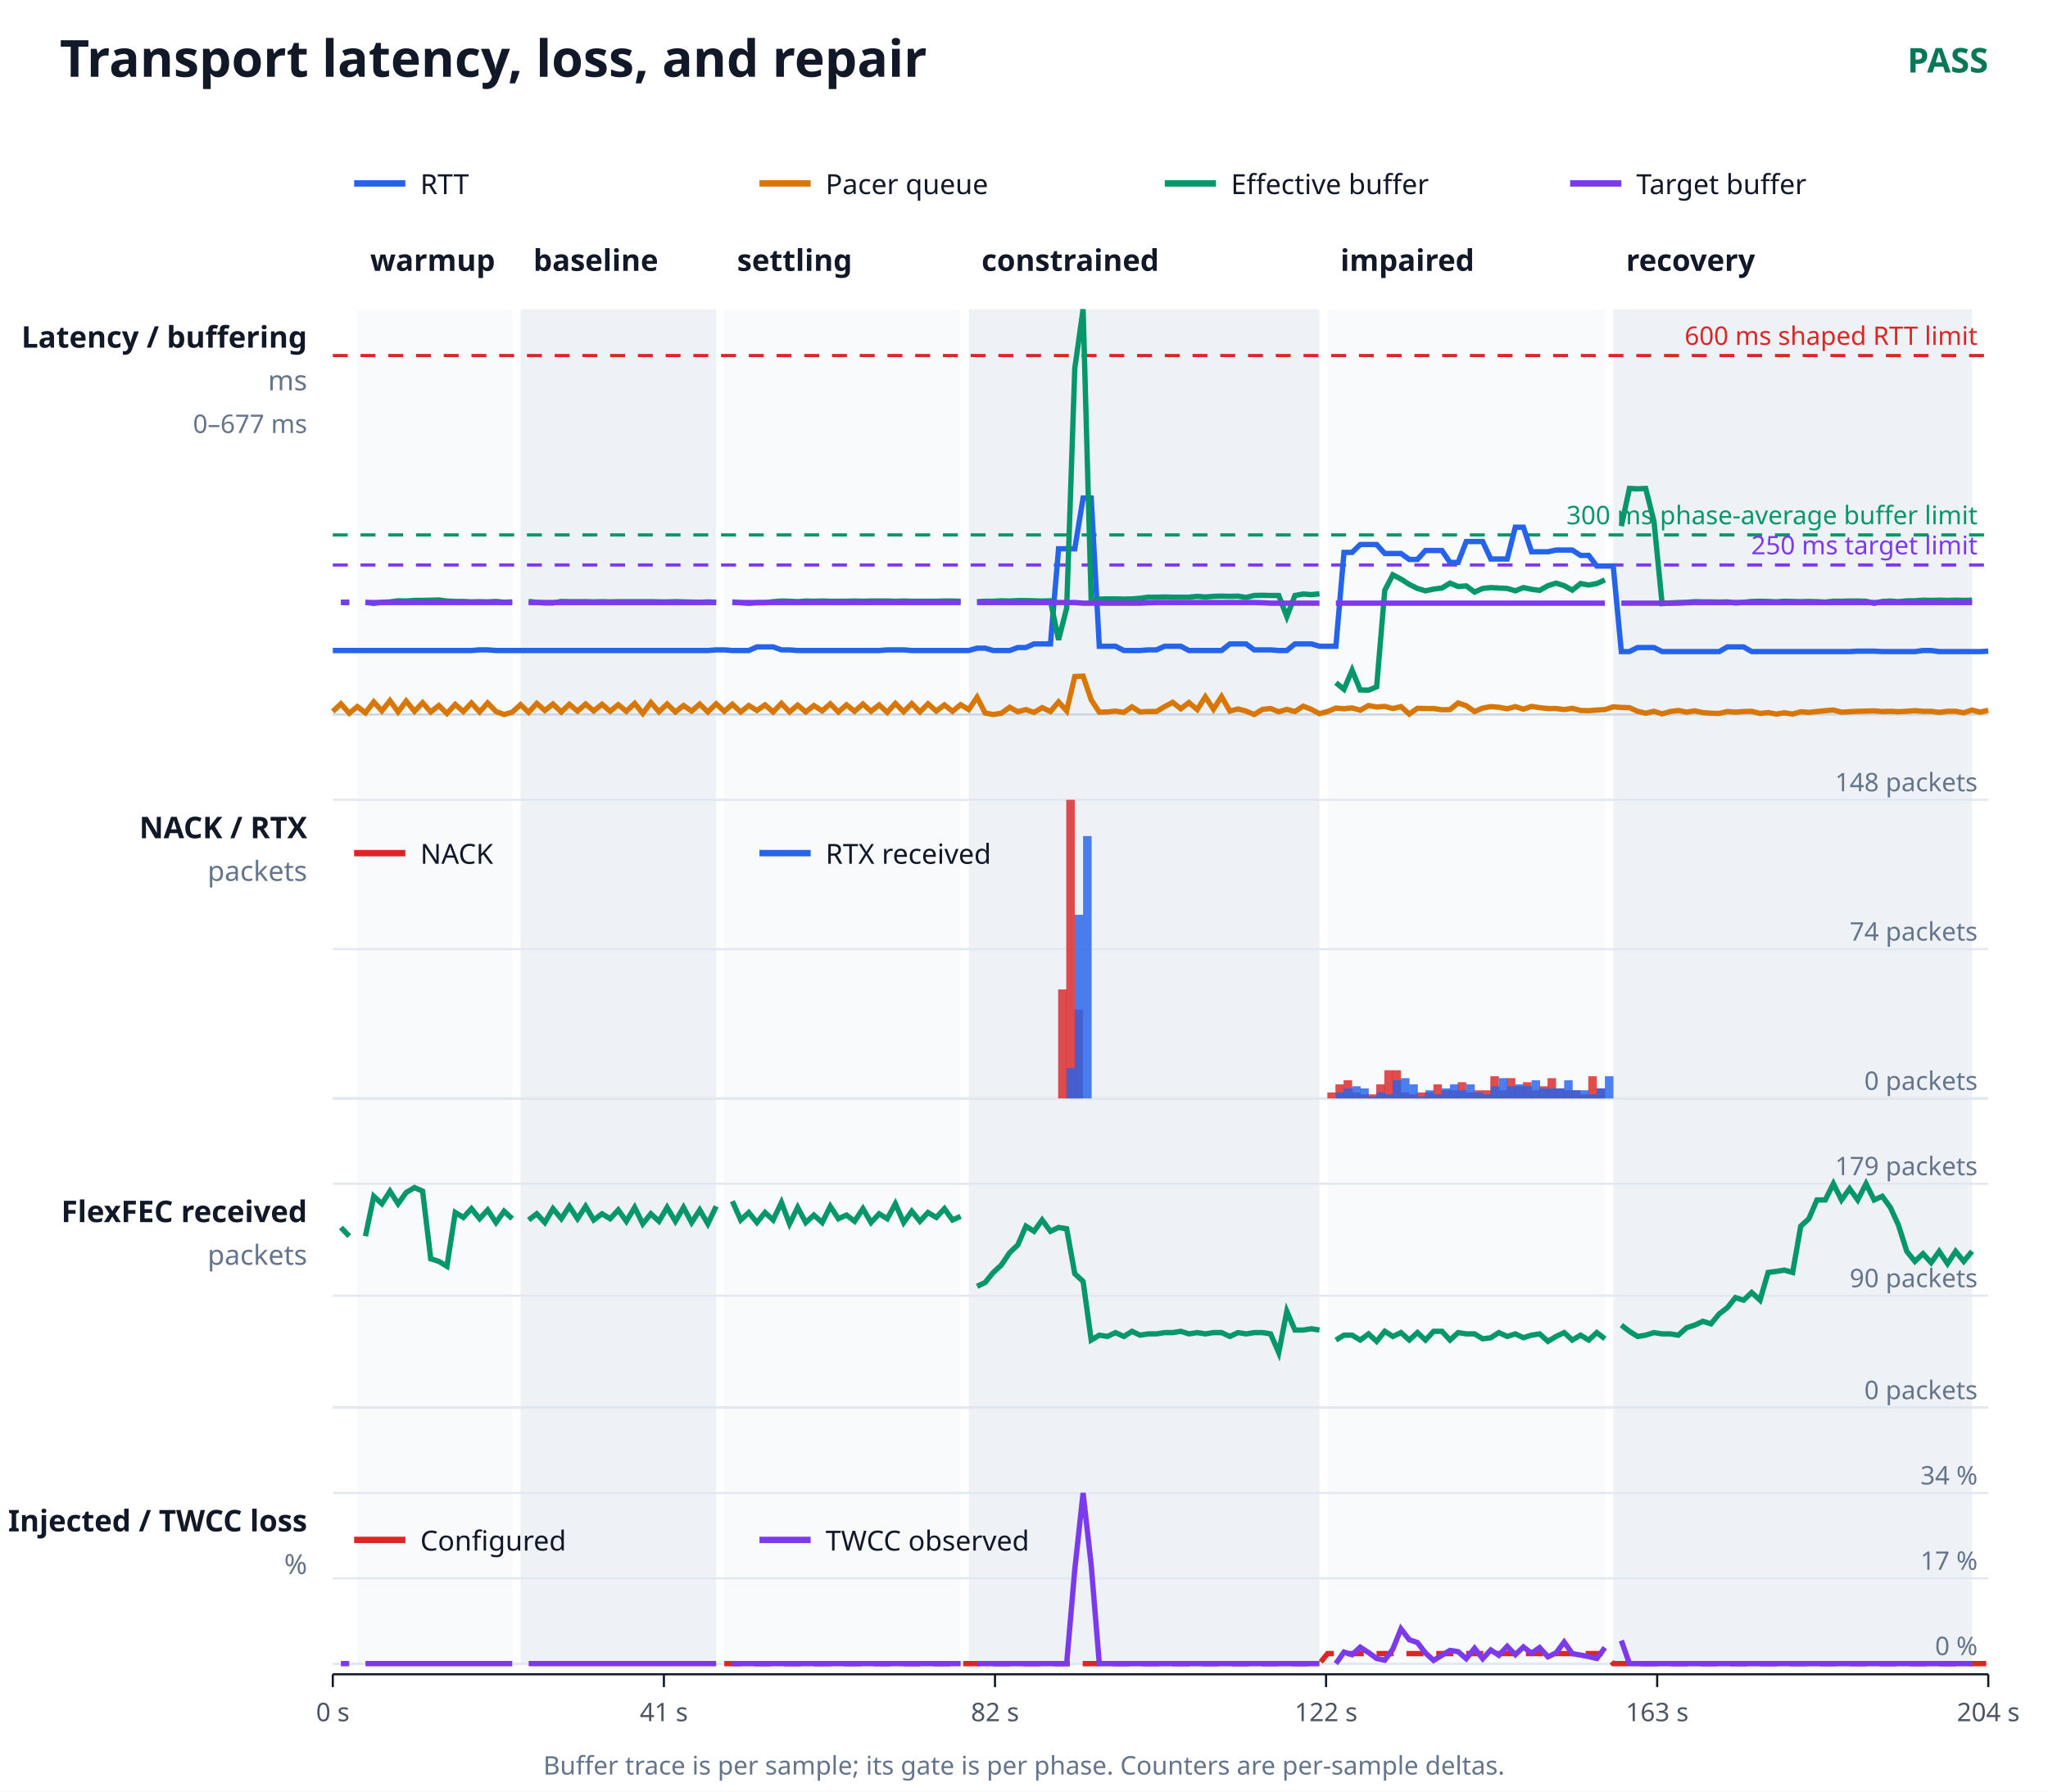
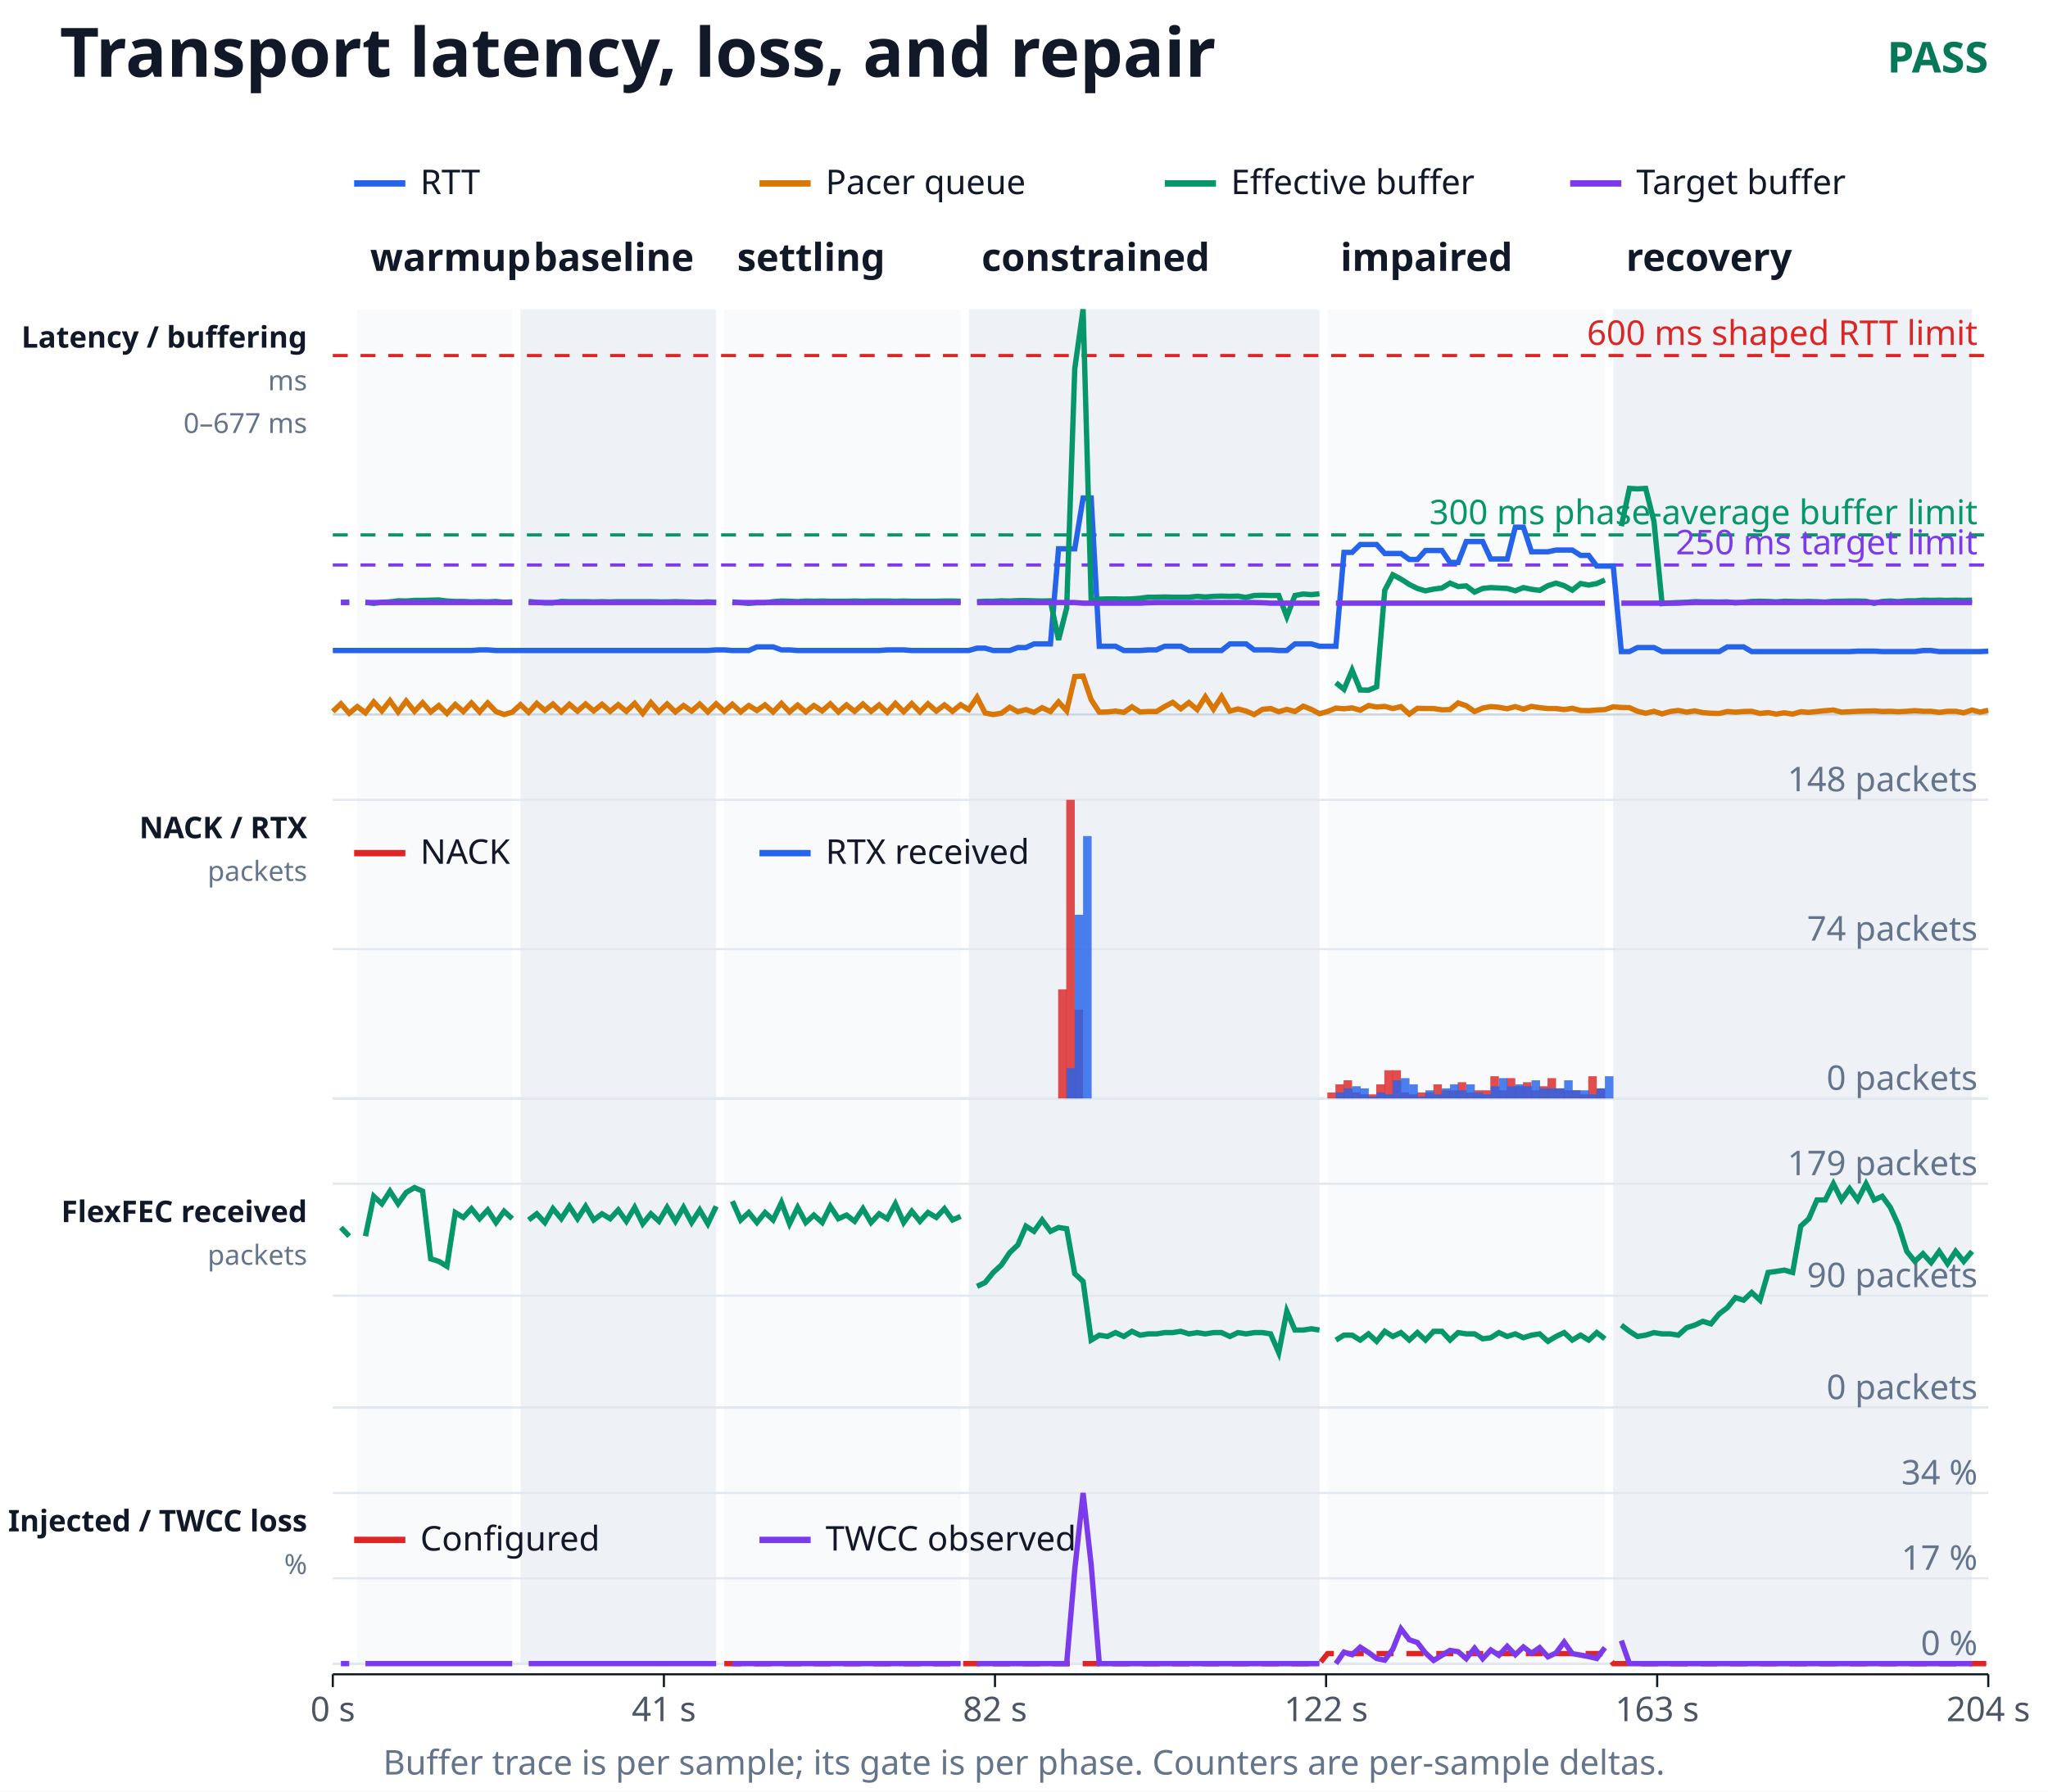
<svg xmlns="http://www.w3.org/2000/svg" width="960" height="840" viewBox="0 0 960 840" role="img" aria-labelledby="title description" style="font-family:system-ui,sans-serif">
  <rect width="100%" height="100%" fill="#ffffff" />
-   <text x="28" y="36" font-size="24" font-weight="650" fill="#111827">Transport latency, loss, and repair</text>
-   <text x="932" y="34" text-anchor="end" font-size="16" font-weight="700" fill="#047857">PASS</text>
+   <text x="28" y="36" font-size="32" font-weight="650" fill="#111827">Transport latency, loss, and repair</text>
+   <text x="932" y="34" text-anchor="end" font-size="20" font-weight="700" fill="#047857">PASS</text>
  <rect x="167.5" y="145" width="72.6" height="635" fill="#f8fafc" />
-   <text x="173.5" y="127" font-size="14" font-weight="600" fill="#111827">warmup</text>
+   <text x="173.5" y="127" font-size="18" font-weight="600" fill="#111827">warmup</text>
  <rect x="244" y="145" width="91.7" height="635" fill="#eef2f7" />
-   <text x="250" y="127" font-size="14" font-weight="600" fill="#111827">baseline</text>
+   <text x="250" y="127" font-size="18" font-weight="600" fill="#111827">baseline</text>
  <rect x="339.5" y="145" width="110.8" height="635" fill="#f8fafc" />
-   <text x="345.5" y="127" font-size="14" font-weight="600" fill="#111827">settling</text>
+   <text x="345.5" y="127" font-size="18" font-weight="600" fill="#111827">settling</text>
  <rect x="454.1" y="145" width="164.4" height="635" fill="#eef2f7" />
-   <text x="460.1" y="127" font-size="14" font-weight="600" fill="#111827">constrained</text>
+   <text x="460.1" y="127" font-size="18" font-weight="600" fill="#111827">constrained</text>
  <rect x="622.3" y="145" width="130" height="635" fill="#f8fafc" />
-   <text x="628.3" y="127" font-size="14" font-weight="600" fill="#111827">impaired</text>
+   <text x="628.3" y="127" font-size="18" font-weight="600" fill="#111827">impaired</text>
  <rect x="756.2" y="145" width="168.2" height="635" fill="#eef2f7" />
-   <text x="762.2" y="127" font-size="14" font-weight="600" fill="#111827">recovery</text>
+   <text x="762.2" y="127" font-size="18" font-weight="600" fill="#111827">recovery</text>
  <line x1="156" y1="335" x2="932" y2="335" stroke="#cbd5e1" />
  <text x="144" y="163" text-anchor="end" font-size="14" font-weight="600" fill="#111827">Latency / buffering</text>
  <text x="144" y="183" text-anchor="end" font-size="13" fill="#64748b">ms</text>
-   <text x="144" y="203" text-anchor="end" font-size="12" fill="#64748b">0–677 ms</text>
+   <text x="144" y="203" text-anchor="end" font-size="13" fill="#64748b">0–677 ms</text>
  <line x1="156" y1="166.7" x2="932" y2="166.7" stroke="#dc2626" stroke-width="1.5" stroke-dasharray="7 6" />
-   <text x="927" y="161.7" text-anchor="end" font-size="12" fill="#dc2626">600 ms shaped RTT limit</text>
+   <text x="927" y="161.7" text-anchor="end" font-size="16" fill="#dc2626">600 ms shaped RTT limit</text>
  <line x1="156" y1="250.8" x2="932" y2="250.8" stroke="#059669" stroke-width="1.5" stroke-dasharray="7 6" />
-   <text x="927" y="245.8" text-anchor="end" font-size="12" fill="#059669">300 ms phase-average buffer limit</text>
+   <text x="927" y="245.8" text-anchor="end" font-size="16" fill="#059669">300 ms phase-average buffer limit</text>
  <line x1="156" y1="264.9" x2="932" y2="264.9" stroke="#7c3aed" stroke-width="1.5" stroke-dasharray="7 6" />
-   <text x="927" y="259.9" text-anchor="end" font-size="12" fill="#7c3aed">250 ms target limit</text>
+   <text x="927" y="259.9" text-anchor="end" font-size="16" fill="#7c3aed">250 ms target limit</text>
  <polyline fill="none" stroke="#2563eb" stroke-width="2.5" stroke-dasharray="" points="156,305 159.8,305 163.7,305 167.5,305 171.3,305 175.2,305 179,305 182.8,305 186.6,305 190.4,305 194.3,305 198.1,305 201.9,305 205.7,305 209.5,305 213.4,305 217.2,305 221,305 224.8,304.7 228.6,304.7 232.5,305 236.3,305 240.1,305 244,305 247.8,305 251.6,305 255.4,305 259.2,305 263.1,305 266.9,305 270.7,305 274.5,305 278.3,305 282.2,305 286,305 289.8,305 293.6,305 297.5,305 301.3,305 305.1,305 308.9,305 312.7,305 316.6,305 320.4,305 324.2,305 328,305 331.8,305 335.7,304.7 339.5,304.7 343.3,305 347.2,305 351,305 354.8,303.3 358.6,303.3 362.4,303.3 366.3,304.7 370.1,304.7 373.9,305 377.7,305 381.5,305 385.4,305 389.2,305 393,305 396.8,305 400.6,305 404.5,305 408.3,305 412.1,305 415.9,304.7 419.7,304.7 423.6,304.7 427.4,305 431.2,305 435,305 438.9,305 442.7,305 446.5,305 450.3,305 454.1,305 458,303.9 461.8,303.9 465.6,305 469.4,305 473.3,305 477.1,303.6 480.9,303.6 484.7,301.9 488.5,301.9 492.4,301.9 496.2,257.3 500,257.3 503.8,257.3 507.7,233.5 511.5,233.5 515.3,303 519.1,303 522.9,303 526.8,305 530.6,305 534.4,305 538.2,304.7 542.1,304.7 545.9,303 549.7,303 553.5,303 557.3,305 561.2,305 565,305 568.8,305 572.6,305 576.5,301.9 580.3,301.9 584.1,301.9 587.9,304.7 591.8,304.7 595.6,304.7 599.4,305 603.2,305 607,301.9 610.9,301.9 614.7,301.9 618.5,303 622.3,303 626.2,303 630,259 633.8,259 637.6,255.3 641.5,255.3 645.3,255.3 649.1,259.5 652.9,259.5 656.7,259.5 660.6,262.3 664.4,262.3 668.2,258.1 672,258.1 675.9,258.1 679.7,263.7 683.5,263.7 687.3,253.9 691.2,253.9 695,253.9 698.8,262.1 702.6,262.1 706.5,262.1 710.3,247.2 714.1,247.2 717.9,258.7 721.7,258.7 725.6,258.7 729.4,257.9 733.2,257.9 737,257.9 740.9,260.4 744.7,260.4 748.5,265.4 752.3,265.4 756.2,265.4 760,305.5 763.8,305.5 767.6,303.6 771.4,303.6 775.3,303.6 779.1,305.5 782.9,305.5 786.7,305.5 790.6,305.5 794.4,305.5 798.2,305.5 802,305.5 805.9,305.5 809.7,303.3 813.5,303.3 817.3,303.3 821.1,305.5 825,305.5 828.8,305.5 832.6,305.5 836.4,305.5 840.3,305.5 844.1,305.5 847.9,305.5 851.7,305.5 855.6,305.5 859.4,305.5 863.2,305.5 867,305.5 870.8,305.3 874.7,305.3 878.5,305.3 882.3,305.5 886.1,305.5 889.9,305.5 893.8,305.5 897.6,305.5 901.4,305 905.2,305 909,305.5 912.9,305.5 916.7,305.5 920.5,305.5 924.4,305.5 928.2,305.5 932,305.3" />
  <polyline fill="none" stroke="#d97706" stroke-width="2.5" stroke-dasharray="" points="156,333.6 159.8,330 163.7,334.4 167.5,331.3 171.3,334.2 175.2,329.1 179,333.3 182.8,328.5 186.6,333.8 190.4,328.7 194.3,333.5 198.1,329.5 201.9,333.8 205.7,330.8 209.5,334.5 213.4,330.3 217.2,333.6 221,329.6 224.8,333.8 228.6,329.6 232.5,333.6 236.3,335 240.1,333.9 244,330.4 247.8,334 251.6,329.8 255.4,333.1 259.2,330.1 263.1,333.8 266.9,330.2 270.7,333.4 274.5,330.1 278.3,333.3 282.2,330.2 286,333.5 289.8,330.4 293.6,333.5 297.5,329.8 301.3,334.5 305.1,329.4 308.9,333.7 312.7,330.1 316.6,333.8 320.4,330.8 324.2,333.4 328,330.1 331.8,333.8 335.7,330 339.5,333.5 343.3,330.2 347.2,333.8 351,330.8 354.8,333.1 358.6,330.5 362.4,333.8 366.3,329.8 370.1,333.8 373.9,330.6 377.7,333.8 381.5,330.8 385.4,333.3 389.2,330 393,333.8 396.8,330.5 400.6,333.5 404.5,330.1 408.3,333.5 412.1,330.5 415.9,334 419.7,329.8 423.6,333.7 427.4,329.9 431.2,333.8 435,330 438.9,333.4 442.7,330.5 446.5,333.5 450.3,330.4 454.1,332.7 458,326.9 461.8,334.3 465.6,335 469.4,334.4 473.3,331.6 477.1,333.7 480.9,332.7 484.7,334 488.5,331.8 492.4,333.6 496.2,329.1 500,333.3 503.8,317.2 507.7,317 511.5,328.1 515.3,333.9 519.1,333.8 522.9,333.4 526.8,334 530.6,331.4 534.4,333.8 538.2,333.6 542.1,333.6 545.9,331.3 549.7,329.3 553.5,332.3 557.3,329.4 561.2,332.7 565,326.7 568.8,332.5 572.6,326.6 576.5,333.4 580.3,332.4 584.1,333.4 587.9,335 591.8,332.6 595.6,332.2 599.4,333.7 603.2,332.6 607,333.6 610.9,331.1 614.7,332.6 618.5,334.6 622.3,333.6 626.2,332 630,332.3 633.8,331.9 637.6,333 641.5,330.8 645.3,331.5 649.1,331.2 652.9,332.2 656.7,331.3 660.6,334.8 664.4,332.1 668.2,332.2 672,332.2 675.9,332.8 679.7,332.7 683.5,329.6 687.3,330.9 691.2,333.6 695,332 698.8,331.3 702.6,331.6 706.5,332.3 710.3,331.3 714.1,332.5 717.9,331.2 721.7,331.8 725.6,332.2 729.4,332.2 733.2,332.7 737,332.1 740.9,333.1 744.7,333.2 748.5,332.9 752.3,332.7 756.2,331.4 760,331.7 763.8,331.8 767.6,333.5 771.4,334.4 775.3,333.5 779.1,334.7 782.9,333.6 786.7,333.1 790.6,333.9 794.4,333.3 798.2,334.1 802,334.4 805.9,334.5 809.7,333.6 813.5,333.9 817.3,333.6 821.1,333.5 825,334.5 828.8,334.1 832.6,334.8 836.4,334.2 840.3,334.8 844.1,333.7 847.9,334 851.7,333.6 855.6,333.2 859.4,332.9 863.2,333.9 867,333.7 870.8,333.5 874.7,333.4 878.5,333.3 882.3,333.6 886.1,333.5 889.9,333.7 893.8,333.5 897.6,333.2 901.4,333.5 905.2,333.5 909,334 912.9,333.5 916.7,333.5 920.5,334.2 924.4,332.9 928.2,333.9 932,333" />
  <polyline fill="none" stroke="#059669" stroke-width="2.5" stroke-dasharray="" points="159.8,282.4 163.7,282.3" />
  <polyline fill="none" stroke="#059669" stroke-width="2.5" stroke-dasharray="" points="171.3,282.4 175.2,282.9 179,282.4 182.8,282.2 186.6,281.7 190.4,281.8 194.3,281.5 198.1,281.5 201.9,281.4 205.7,281.3 209.5,281.8 213.4,282 217.2,282 221,282.2 224.8,282.1 228.6,282.2 232.5,282 236.3,282.4 240.1,282.2" />
  <polyline fill="none" stroke="#059669" stroke-width="2.5" stroke-dasharray="" points="247.8,282 251.6,282.4 255.4,282.7 259.2,282.7 263.1,282 266.9,282.1 270.7,282.1 274.5,282.1 278.3,282.2 282.2,282.1 286,282.2 289.8,282.1 293.6,282.1 297.5,282.1 301.3,282.1 305.1,282.1 308.9,282.2 312.7,282.2 316.6,282.1 320.4,282.2 324.2,282.3 328,282.4 331.8,282.2 335.7,282.4" />
  <polyline fill="none" stroke="#059669" stroke-width="2.5" stroke-dasharray="" points="343.3,282.2 347.2,282.6 351,282.9 354.8,282.6 358.6,282.6 362.4,282.1 366.3,281.8 370.1,281.9 373.9,282.1 377.7,281.8 381.5,281.9 385.4,281.8 389.2,281.9 393,281.9 396.8,281.9 400.6,281.8 404.5,281.9 408.3,281.8 412.1,281.8 415.9,281.8 419.7,281.9 423.6,281.8 427.4,281.9 431.2,281.9 435,281.9 438.9,281.9 442.7,281.8 446.5,281.8 450.3,281.9" />
  <polyline fill="none" stroke="#059669" stroke-width="2.5" stroke-dasharray="" points="458,282.1 461.8,281.9 465.6,281.9 469.4,281.7 473.3,281.8 477.1,281.6 480.9,281.6 484.7,281.7 488.5,281.8 492.4,281.7 496.2,300 500,285.1 503.8,172.8 507.7,145 511.5,281.8 515.3,280.9 519.1,280.8 522.9,280.8 526.8,280.9 530.6,280.8 534.4,280.5 538.2,280 542.1,280 545.9,279.9 549.7,280 553.5,280 557.3,280 561.2,279.6 565,279.9 568.8,279.6 572.6,279.5 576.5,279.6 580.3,279.5 584.1,280.1 587.9,279.2 591.8,279.1 595.6,279.2 599.4,279.2 603.2,289.1 607,279.2 610.9,278.5 614.7,278.8 618.5,278.4" />
  <polyline fill="none" stroke="#059669" stroke-width="2.5" stroke-dasharray="" points="626.2,320.1 630,323.2 633.8,314.2 637.6,323.5 641.5,323.6 645.3,322 649.1,276.8 652.9,269.5 656.7,271.5 660.6,274 664.4,275.9 668.2,277 672,276.2 675.9,275.7 679.7,273.4 683.5,275 687.3,274.7 691.2,277.6 695,275.9 698.8,275.5 702.6,275.7 706.5,275.9 710.3,277 714.1,275.5 717.9,276.3 721.7,276.8 725.6,274.6 729.4,273.4 733.2,274.6 737,276.7 740.9,273.6 744.7,274.3 748.5,273.6 752.3,271.9" />
  <polyline fill="none" stroke="#059669" stroke-width="2.5" stroke-dasharray="" points="760,246.7 763.8,229 767.6,229.2 771.4,229 775.3,244.5 779.1,283 782.9,282.7 786.7,282.5 790.6,282.4 794.4,282.1 798.2,282.2 802,282.2 805.9,282.3 809.7,282.2 813.5,282.7 817.3,282.4 821.1,282 825,281.9 828.8,282 832.6,282.2 836.4,281.9 840.3,282 844.1,282.1 847.9,282 851.7,282.1 855.6,282.3 859.4,281.9 863.2,281.9 867,281.8 870.8,281.8 874.7,281.9 878.5,282.9 882.3,282 886.1,281.8 889.9,282.1 893.8,281.7 897.6,281.7 901.4,281.4 905.2,281.5 909,281.4 912.9,281.5 916.7,281.4 920.5,281.5 924.4,281.4" />
  <polyline fill="none" stroke="#7c3aed" stroke-width="2.5" stroke-dasharray="" points="159.8,282.5 163.7,282.5" />
  <polyline fill="none" stroke="#7c3aed" stroke-width="2.5" stroke-dasharray="" points="171.3,282.5 175.2,282.5 179,282.5 182.8,282.5 186.6,282.5 190.4,282.5 194.3,282.5 198.1,282.5 201.9,282.5 205.7,282.5 209.5,282.5 213.4,282.5 217.2,282.5 221,282.5 224.8,282.5 228.6,282.5 232.5,282.5 236.3,282.5 240.1,282.5" />
  <polyline fill="none" stroke="#7c3aed" stroke-width="2.5" stroke-dasharray="" points="247.8,282.5 251.6,282.5 255.4,282.5 259.2,282.5 263.1,282.5 266.9,282.5 270.7,282.5 274.5,282.5 278.3,282.5 282.2,282.5 286,282.5 289.8,282.5 293.6,282.5 297.5,282.5 301.3,282.5 305.1,282.5 308.9,282.5 312.7,282.5 316.6,282.5 320.4,282.5 324.2,282.5 328,282.5 331.8,282.5 335.7,282.5" />
  <polyline fill="none" stroke="#7c3aed" stroke-width="2.5" stroke-dasharray="" points="343.3,282.5 347.2,282.5 351,282.5 354.8,282.5 358.6,282.5 362.4,282.5 366.3,282.5 370.1,282.5 373.9,282.5 377.7,282.5 381.5,282.5 385.4,282.5 389.2,282.5 393,282.5 396.8,282.5 400.6,282.5 404.5,282.5 408.3,282.5 412.1,282.5 415.9,282.5 419.7,282.5 423.6,282.5 427.4,282.5 431.2,282.5 435,282.5 438.9,282.5 442.7,282.5 446.5,282.5 450.3,282.5" />
  <polyline fill="none" stroke="#7c3aed" stroke-width="2.5" stroke-dasharray="" points="458,282.5 461.8,282.5 465.6,282.5 469.4,282.5 473.3,282.5 477.1,282.5 480.9,282.5 484.7,282.5 488.5,282.5 492.4,282.5 496.2,282.5 500,282.5 503.8,282.5 507.7,282.8 511.5,282.8 515.3,282.8 519.1,282.8 522.9,282.8 526.8,282.8 530.6,282.8 534.4,282.8 538.2,282.6 542.1,282.5 545.9,282.5 549.7,282.5 553.5,282.5 557.3,282.5 561.2,282.5 565,282.5 568.8,282.5 572.6,282.5 576.5,282.5 580.3,282.5 584.1,282.5 587.9,282.5 591.8,282.6 595.6,282.8 599.4,282.8 603.2,282.8 607,282.8 610.9,282.8 614.7,282.8 618.5,282.8" />
  <polyline fill="none" stroke="#7c3aed" stroke-width="2.5" stroke-dasharray="" points="626.2,282.8 630,282.8 633.8,282.8 637.6,282.8 641.5,282.8 645.3,282.8 649.1,282.8 652.9,282.8 656.7,282.8 660.6,282.8 664.4,282.8 668.2,282.8 672,282.8 675.9,282.8 679.7,282.8 683.5,282.8 687.3,282.8 691.2,282.8 695,282.8 698.8,282.8 702.6,282.8 706.5,282.8 710.3,282.8 714.1,282.8 717.9,282.8 721.7,282.8 725.6,282.8 729.4,282.8 733.2,282.8 737,282.8 740.9,282.8 744.7,282.8 748.5,282.8 752.3,282.8" />
  <polyline fill="none" stroke="#7c3aed" stroke-width="2.5" stroke-dasharray="" points="760,282.8 763.8,282.8 767.6,282.8 771.4,282.8 775.3,282.8 779.1,282.8 782.9,282.8 786.7,282.8 790.6,282.6 794.4,282.5 798.2,282.5 802,282.5 805.9,282.5 809.7,282.5 813.5,282.5 817.3,282.5 821.1,282.5 825,282.5 828.8,282.5 832.6,282.5 836.4,282.5 840.3,282.5 844.1,282.5 847.9,282.5 851.7,282.5 855.6,282.5 859.4,282.5 863.2,282.5 867,282.5 870.8,282.5 874.7,282.5 878.5,282.5 882.3,282.5 886.1,282.5 889.9,282.5 893.8,282.5 897.6,282.5 901.4,282.5 905.2,282.5 909,282.5 912.9,282.5 916.7,282.5 920.5,282.5 924.4,282.5" />
  <line x1="166" y1="86" x2="190" y2="86" stroke="#2563eb" stroke-width="3" />
-   <text x="197" y="91" font-size="13" fill="#111827">RTT</text>
+   <text x="197" y="91" font-size="16" fill="#111827">RTT</text>
  <line x1="356" y1="86" x2="380" y2="86" stroke="#d97706" stroke-width="3" />
-   <text x="387" y="91" font-size="13" fill="#111827">Pacer queue</text>
+   <text x="387" y="91" font-size="16" fill="#111827">Pacer queue</text>
  <line x1="546" y1="86" x2="570" y2="86" stroke="#059669" stroke-width="3" />
-   <text x="577" y="91" font-size="13" fill="#111827">Effective buffer</text>
+   <text x="577" y="91" font-size="16" fill="#111827">Effective buffer</text>
  <line x1="736" y1="86" x2="760" y2="86" stroke="#7c3aed" stroke-width="3" />
-   <text x="767" y="91" font-size="13" fill="#111827">Target buffer</text>
+   <text x="767" y="91" font-size="16" fill="#111827">Target buffer</text>
  <line x1="156" y1="515" x2="932" y2="515" stroke="#cbd5e1" />
  <text x="144" y="393" text-anchor="end" font-size="14" font-weight="600" fill="#111827">NACK / RTX</text>
  <text x="144" y="413" text-anchor="end" font-size="13" fill="#64748b">packets</text>
  <line x1="156" y1="375" x2="932" y2="375" stroke="#e2e8f0" stroke-width="1" />
-   <text x="927" y="371" text-anchor="end" font-size="12" fill="#64748b">148 packets</text>
+   <text x="927" y="371" text-anchor="end" font-size="16" fill="#64748b">148 packets</text>
  <line x1="156" y1="445" x2="932" y2="445" stroke="#e2e8f0" stroke-width="1" />
-   <text x="927" y="441" text-anchor="end" font-size="12" fill="#64748b">74 packets</text>
+   <text x="927" y="441" text-anchor="end" font-size="16" fill="#64748b">74 packets</text>
  <line x1="156" y1="515" x2="932" y2="515" stroke="#e2e8f0" stroke-width="1" />
-   <text x="927" y="511" text-anchor="end" font-size="12" fill="#64748b">0 packets</text>
+   <text x="927" y="511" text-anchor="end" font-size="16" fill="#64748b">0 packets</text>
  <rect x="496" y="463.9" width="4" height="51.1" fill="#dc2626" opacity="0.82" />
  <rect x="499.8" y="375" width="4" height="140" fill="#dc2626" opacity="0.82" />
  <rect x="503.7" y="473.4" width="4" height="41.6" fill="#dc2626" opacity="0.82" />
  <rect x="622.2" y="512.2" width="4" height="2.8" fill="#dc2626" opacity="0.82" />
  <rect x="626" y="508.4" width="4" height="6.6" fill="#dc2626" opacity="0.82" />
  <rect x="629.8" y="506.5" width="4" height="8.5" fill="#dc2626" opacity="0.82" />
  <rect x="633.6" y="512.2" width="4" height="2.8" fill="#dc2626" opacity="0.82" />
  <rect x="637.5" y="513.1" width="4" height="1.9" fill="#dc2626" opacity="0.82" />
  <rect x="641.3" y="513.1" width="4" height="1.9" fill="#dc2626" opacity="0.82" />
  <rect x="645.1" y="508.4" width="4" height="6.6" fill="#dc2626" opacity="0.82" />
  <rect x="648.9" y="501.8" width="4" height="13.2" fill="#dc2626" opacity="0.82" />
  <rect x="652.7" y="501.8" width="4" height="13.2" fill="#dc2626" opacity="0.82" />
  <rect x="656.6" y="512.2" width="4" height="2.8" fill="#dc2626" opacity="0.82" />
  <rect x="660.4" y="513.1" width="4" height="1.9" fill="#dc2626" opacity="0.82" />
  <rect x="664.2" y="512.2" width="4" height="2.8" fill="#dc2626" opacity="0.82" />
  <rect x="668" y="512.2" width="4" height="2.8" fill="#dc2626" opacity="0.82" />
  <rect x="671.9" y="508.4" width="4" height="6.6" fill="#dc2626" opacity="0.82" />
  <rect x="675.7" y="511.2" width="4" height="3.8" fill="#dc2626" opacity="0.82" />
  <rect x="679.5" y="511.2" width="4" height="3.8" fill="#dc2626" opacity="0.82" />
  <rect x="683.3" y="507.4" width="4" height="7.6" fill="#dc2626" opacity="0.82" />
  <rect x="687.2" y="512.2" width="4" height="2.8" fill="#dc2626" opacity="0.82" />
  <rect x="691" y="511.2" width="4" height="3.8" fill="#dc2626" opacity="0.82" />
  <rect x="694.8" y="511.2" width="4" height="3.8" fill="#dc2626" opacity="0.82" />
  <rect x="698.6" y="504.6" width="4" height="10.4" fill="#dc2626" opacity="0.82" />
  <rect x="702.5" y="511.2" width="4" height="3.8" fill="#dc2626" opacity="0.82" />
  <rect x="706.3" y="505.5" width="4" height="9.5" fill="#dc2626" opacity="0.82" />
  <rect x="710.1" y="509.3" width="4" height="5.7" fill="#dc2626" opacity="0.82" />
  <rect x="713.9" y="507.4" width="4" height="7.6" fill="#dc2626" opacity="0.82" />
  <rect x="717.7" y="511.2" width="4" height="3.8" fill="#dc2626" opacity="0.82" />
  <rect x="721.6" y="509.3" width="4" height="5.7" fill="#dc2626" opacity="0.82" />
  <rect x="725.4" y="505.5" width="4" height="9.5" fill="#dc2626" opacity="0.82" />
  <rect x="729.2" y="510.3" width="4" height="4.7" fill="#dc2626" opacity="0.82" />
  <rect x="733" y="511.2" width="4" height="3.8" fill="#dc2626" opacity="0.82" />
  <rect x="736.9" y="511.2" width="4" height="3.8" fill="#dc2626" opacity="0.82" />
  <rect x="740.7" y="513.1" width="4" height="1.9" fill="#dc2626" opacity="0.82" />
  <rect x="744.5" y="504.6" width="4" height="10.4" fill="#dc2626" opacity="0.82" />
  <rect x="748.3" y="510.3" width="4" height="4.7" fill="#dc2626" opacity="0.82" />
  <rect x="500" y="500.8" width="4" height="14.2" fill="#2563eb" opacity="0.82" />
  <rect x="503.8" y="428.9" width="4" height="86.1" fill="#2563eb" opacity="0.82" />
  <rect x="507.7" y="392" width="4" height="123" fill="#2563eb" opacity="0.82" />
  <rect x="626.2" y="512.2" width="4" height="2.8" fill="#2563eb" opacity="0.82" />
  <rect x="630" y="510.3" width="4" height="4.7" fill="#2563eb" opacity="0.82" />
  <rect x="633.8" y="509.3" width="4" height="5.7" fill="#2563eb" opacity="0.82" />
  <rect x="637.6" y="510.3" width="4" height="4.7" fill="#2563eb" opacity="0.82" />
  <rect x="641.5" y="514.1" width="4" height="0.9" fill="#2563eb" opacity="0.82" />
  <rect x="645.3" y="512.2" width="4" height="2.8" fill="#2563eb" opacity="0.82" />
  <rect x="649.1" y="513.1" width="4" height="1.9" fill="#2563eb" opacity="0.82" />
  <rect x="652.9" y="506.5" width="4" height="8.5" fill="#2563eb" opacity="0.82" />
  <rect x="656.7" y="505.5" width="4" height="9.5" fill="#2563eb" opacity="0.82" />
  <rect x="660.6" y="508.4" width="4" height="6.6" fill="#2563eb" opacity="0.82" />
  <rect x="664.4" y="514.1" width="4" height="0.9" fill="#2563eb" opacity="0.82" />
  <rect x="668.2" y="511.2" width="4" height="3.8" fill="#2563eb" opacity="0.82" />
  <rect x="672" y="513.1" width="4" height="1.9" fill="#2563eb" opacity="0.82" />
  <rect x="675.9" y="510.3" width="4" height="4.7" fill="#2563eb" opacity="0.82" />
  <rect x="679.7" y="508.4" width="4" height="6.6" fill="#2563eb" opacity="0.82" />
  <rect x="683.5" y="511.2" width="4" height="3.8" fill="#2563eb" opacity="0.82" />
  <rect x="687.3" y="508.4" width="4" height="6.6" fill="#2563eb" opacity="0.82" />
  <rect x="691.2" y="512.2" width="4" height="2.8" fill="#2563eb" opacity="0.82" />
  <rect x="695" y="513.1" width="4" height="1.9" fill="#2563eb" opacity="0.82" />
  <rect x="698.8" y="509.3" width="4" height="5.7" fill="#2563eb" opacity="0.82" />
  <rect x="702.6" y="505.5" width="4" height="9.5" fill="#2563eb" opacity="0.82" />
  <rect x="706.5" y="509.3" width="4" height="5.7" fill="#2563eb" opacity="0.82" />
  <rect x="710.3" y="508.4" width="4" height="6.6" fill="#2563eb" opacity="0.82" />
  <rect x="714.1" y="509.3" width="4" height="5.7" fill="#2563eb" opacity="0.82" />
  <rect x="717.9" y="506.5" width="4" height="8.5" fill="#2563eb" opacity="0.82" />
  <rect x="721.7" y="510.3" width="4" height="4.7" fill="#2563eb" opacity="0.82" />
  <rect x="725.6" y="510.3" width="4" height="4.7" fill="#2563eb" opacity="0.82" />
  <rect x="729.4" y="510.3" width="4" height="4.7" fill="#2563eb" opacity="0.82" />
  <rect x="733.2" y="506.5" width="4" height="8.5" fill="#2563eb" opacity="0.82" />
  <rect x="737" y="511.2" width="4" height="3.8" fill="#2563eb" opacity="0.82" />
  <rect x="740.9" y="511.2" width="4" height="3.8" fill="#2563eb" opacity="0.82" />
  <rect x="744.7" y="513.1" width="4" height="1.9" fill="#2563eb" opacity="0.82" />
  <rect x="748.5" y="510.3" width="4" height="4.7" fill="#2563eb" opacity="0.82" />
  <rect x="752.3" y="504.6" width="4" height="10.4" fill="#2563eb" opacity="0.82" />
  <line x1="166" y1="400" x2="190" y2="400" stroke="#dc2626" stroke-width="3" />
-   <text x="197" y="405" font-size="13" fill="#111827">NACK</text>
+   <text x="197" y="405" font-size="16" fill="#111827">NACK</text>
  <line x1="356" y1="400" x2="380" y2="400" stroke="#2563eb" stroke-width="3" />
-   <text x="387" y="405" font-size="13" fill="#111827">RTX received</text>
+   <text x="387" y="405" font-size="16" fill="#111827">RTX received</text>
  <line x1="156" y1="660" x2="932" y2="660" stroke="#cbd5e1" />
  <text x="144" y="573" text-anchor="end" font-size="14" font-weight="600" fill="#111827">FlexFEC received</text>
  <text x="144" y="593" text-anchor="end" font-size="13" fill="#64748b">packets</text>
  <line x1="156" y1="555" x2="932" y2="555" stroke="#e2e8f0" stroke-width="1" />
-   <text x="927" y="551" text-anchor="end" font-size="12" fill="#64748b">179 packets</text>
+   <text x="927" y="551" text-anchor="end" font-size="16" fill="#64748b">179 packets</text>
  <line x1="156" y1="607.5" x2="932" y2="607.5" stroke="#e2e8f0" stroke-width="1" />
-   <text x="927" y="603.5" text-anchor="end" font-size="12" fill="#64748b">90 packets</text>
+   <text x="927" y="603.5" text-anchor="end" font-size="16" fill="#64748b">90 packets</text>
  <line x1="156" y1="660" x2="932" y2="660" stroke="#e2e8f0" stroke-width="1" />
-   <text x="927" y="656" text-anchor="end" font-size="12" fill="#64748b">0 packets</text>
+   <text x="927" y="656" text-anchor="end" font-size="16" fill="#64748b">0 packets</text>
  <polyline fill="none" stroke="#059669" stroke-width="2.5" stroke-dasharray="" points="159.8,575.5 163.7,579.6" />
  <polyline fill="none" stroke="#059669" stroke-width="2.5" stroke-dasharray="" points="171.3,579.6 175.2,560.9 179,564.4 182.8,558.5 186.6,564.4 190.4,559.1 194.3,556.8 198.1,558.5 201.9,590.2 205.7,591.4 209.5,593.7 213.4,568.5 217.2,570.8 221,566.7 224.8,571.4 228.6,567.3 232.5,573.2 236.3,567.9 240.1,571.4" />
  <polyline fill="none" stroke="#059669" stroke-width="2.5" stroke-dasharray="" points="247.8,572 251.6,569.1 255.4,573.2 259.2,566.7 263.1,571.4 266.9,565.6 270.7,571.4 274.5,565.6 278.3,572 282.2,569.1 286,571.4 289.8,567.3 293.6,572.6 297.5,566.1 301.3,573.8 305.1,569.1 308.9,572.6 312.7,566.1 316.6,572.6 320.4,566.1 324.2,573.2 328,567.3 331.8,573.8 335.7,565.6" />
  <polyline fill="none" stroke="#059669" stroke-width="2.5" stroke-dasharray="" points="343.3,563.2 347.2,572 351,568.5 354.8,573.2 358.6,568.5 362.4,572 366.3,563.8 370.1,573.8 373.9,566.1 377.7,573.2 381.5,569.7 385.4,573.2 389.2,565.6 393,571.4 396.8,569.7 400.6,572.6 404.5,566.7 408.3,573.2 412.1,569.1 415.9,571.4 419.7,564.4 423.6,573.2 427.4,567.9 431.2,572.6 435,568.5 438.9,570.8 442.7,566.7 446.5,572 450.3,570.3" />
  <polyline fill="none" stroke="#059669" stroke-width="2.5" stroke-dasharray="" points="458,603.1 461.8,601.3 465.6,596.6 469.4,593.1 473.3,587.3 477.1,583.7 480.9,574.9 484.7,577.3 488.5,572 492.4,577.3 496.2,575.5 500,576.1 503.8,597.2 507.7,600.8 511.5,628.3 515.3,626 519.1,626.6 522.9,624.8 526.8,626.6 530.6,624.2 534.4,626 538.2,625.4 542.1,625.4 545.9,624.8 549.7,624.8 553.5,624.2 557.3,625.4 561.2,624.8 565,625.4 568.8,624.8 572.6,624.8 576.5,626.6 580.3,624.8 584.1,625.4 587.9,624.8 591.8,624.8 595.6,625.4 599.4,634.2 603.2,614.8 607,623.6 610.9,623.6 614.7,623 618.5,623.6" />
  <polyline fill="none" stroke="#059669" stroke-width="2.5" stroke-dasharray="" points="626.2,628.3 630,626 633.8,626 637.6,628.3 641.5,625.4 645.3,628.9 649.1,624.2 652.9,626.6 656.7,624.8 660.6,628.3 664.4,624.8 668.2,628.3 672,624.2 675.9,624.2 679.7,628.3 683.5,624.8 687.3,625.4 691.2,625.4 695,627.7 698.8,627.2 702.6,624.8 706.5,626.6 710.3,625.4 714.1,627.2 717.9,626 721.7,625.4 725.6,628.9 729.4,626.6 733.2,624.8 737,628.3 740.9,626 744.7,628.3 748.5,624.8 752.3,627.7" />
  <polyline fill="none" stroke="#059669" stroke-width="2.5" stroke-dasharray="" points="760,621.3 763.8,624.2 767.6,626.6 771.4,626 775.3,624.8 779.1,625.4 782.9,625.4 786.7,626 790.6,622.5 794.4,621.3 798.2,619.5 802,620.7 805.9,616 809.7,613.1 813.5,608.4 817.3,609.6 821.1,606 825,609.6 828.8,596.6 832.6,596.1 836.4,595.5 840.3,596.6 844.1,574.9 847.9,571.4 851.7,562.6 855.6,562.6 859.4,555 863.2,562.6 867,557.3 870.8,562.6 874.7,555 878.5,562.6 882.3,560.9 886.1,566.1 889.9,574.4 893.8,586.7 897.6,591.4 901.4,587.8 905.2,592 909,586.7 912.9,592.5 916.7,586.7 920.5,591.4 924.4,586.7" />
  <line x1="156" y1="780" x2="932" y2="780" stroke="#cbd5e1" />
  <text x="144" y="718" text-anchor="end" font-size="14" font-weight="600" fill="#111827">Injected / TWCC loss</text>
  <text x="144" y="738" text-anchor="end" font-size="13" fill="#64748b">%</text>
  <line x1="156" y1="700" x2="932" y2="700" stroke="#e2e8f0" stroke-width="1" />
-   <text x="927" y="696" text-anchor="end" font-size="12" fill="#64748b">34 %</text>
+   <text x="927" y="696" text-anchor="end" font-size="16" fill="#64748b">34 %</text>
  <line x1="156" y1="740" x2="932" y2="740" stroke="#e2e8f0" stroke-width="1" />
-   <text x="927" y="736" text-anchor="end" font-size="12" fill="#64748b">17 %</text>
+   <text x="927" y="736" text-anchor="end" font-size="16" fill="#64748b">17 %</text>
  <line x1="156" y1="780" x2="932" y2="780" stroke="#e2e8f0" stroke-width="1" />
-   <text x="927" y="776" text-anchor="end" font-size="12" fill="#64748b">0 %</text>
+   <text x="927" y="776" text-anchor="end" font-size="16" fill="#64748b">0 %</text>
  <polyline fill="none" stroke="#dc2626" stroke-width="2.5" stroke-dasharray="8 6" points="339.5,780 343.3,780 347.2,780 351,780 354.8,780 358.6,780 362.4,780 366.3,780 370.1,780 373.9,780 377.7,780 381.5,780 385.4,780 389.2,780 393,780 396.8,780 400.6,780 404.5,780 408.3,780 412.1,780 415.9,780 419.7,780 423.6,780 427.4,780 431.2,780 435,780 438.9,780 442.7,780 446.5,780 450.3,780 454.1,780 458,780 461.8,780 465.6,780 469.4,780 473.3,780 477.1,780 480.9,780 484.7,780 488.5,780 492.4,780 496.2,780 500,780 503.8,780 507.7,780 511.5,780 515.3,780 519.1,780 522.9,780 526.8,780 530.6,780 534.4,780 538.2,780 542.1,780 545.9,780 549.7,780 553.5,780 557.3,780 561.2,780 565,780 568.8,780 572.6,780 576.5,780 580.3,780 584.1,780 587.9,780 591.8,780 595.6,780 599.4,780 603.2,780 607,780 610.9,780 614.7,780 618.5,780 622.3,775.3 626.2,775.3 630,775.3 633.8,775.3 637.6,775.3 641.5,775.3 645.3,775.3 649.1,775.3 652.9,775.3 656.7,775.3 660.6,775.3 664.4,775.3 668.2,775.3 672,775.3 675.9,775.3 679.7,775.3 683.5,775.3 687.3,775.3 691.2,775.3 695,775.3 698.8,775.3 702.6,775.3 706.5,775.3 710.3,775.3 714.1,775.3 717.9,775.3 721.7,775.3 725.6,775.3 729.4,775.3 733.2,775.3 737,775.3 740.9,775.3 744.7,775.3 748.5,775.3 752.3,775.3 756.2,780 760,780 763.8,780 767.6,780 771.4,780 775.3,780 779.1,780 782.9,780 786.7,780 790.6,780 794.4,780 798.2,780 802,780 805.9,780 809.7,780 813.5,780 817.3,780 821.1,780 825,780 828.8,780 832.6,780 836.4,780 840.3,780 844.1,780 847.9,780 851.7,780 855.6,780 859.4,780 863.2,780 867,780 870.8,780 874.7,780 878.5,780 882.3,780 886.1,780 889.9,780 893.8,780 897.6,780 901.4,780 905.2,780 909,780 912.9,780 916.7,780 920.5,780 924.4,780 928.2,780 932,780" />
  <polyline fill="none" stroke="#7c3aed" stroke-width="2.5" stroke-dasharray="" points="159.8,780 163.7,780" />
  <polyline fill="none" stroke="#7c3aed" stroke-width="2.5" stroke-dasharray="" points="171.3,780 175.2,780 179,780 182.8,780 186.6,780 190.4,780 194.3,780 198.1,780 201.9,780 205.7,780 209.5,780 213.4,780 217.2,780 221,780 224.8,780 228.6,780 232.5,780 236.3,780 240.1,780" />
  <polyline fill="none" stroke="#7c3aed" stroke-width="2.5" stroke-dasharray="" points="247.8,780 251.6,780 255.4,780 259.2,780 263.1,780 266.9,780 270.7,780 274.5,780 278.3,780 282.2,780 286,780 289.8,780 293.6,780 297.5,780 301.3,780 305.1,780 308.9,780 312.7,780 316.6,780 320.4,780 324.2,780 328,780 331.8,780 335.7,780" />
  <polyline fill="none" stroke="#7c3aed" stroke-width="2.5" stroke-dasharray="" points="343.3,780 347.2,780 351,780 354.8,780 358.6,780 362.4,780 366.3,780 370.1,780 373.9,780 377.7,780 381.5,780 385.4,780 389.2,780 393,780 396.8,780 400.6,780 404.5,780 408.3,780 412.1,780 415.9,780 419.7,780 423.6,780 427.4,780 431.2,780 435,780 438.9,780 442.7,780 446.5,780 450.3,780" />
  <polyline fill="none" stroke="#7c3aed" stroke-width="2.5" stroke-dasharray="" points="458,780 461.8,780 465.6,780 469.4,780 473.3,780 477.1,780 480.9,780 484.7,780 488.5,780 492.4,780 496.2,780 500,780 503.8,735.9 507.7,700 511.5,733.8 515.3,780 519.1,780 522.9,780 526.8,780 530.6,780 534.4,780 538.2,780 542.1,780 545.9,780 549.7,780 553.5,780 557.3,780 561.2,780 565,780 568.8,780 572.6,780 576.5,780 580.3,780 584.1,780 587.9,780 591.8,780 595.6,780 599.4,780 603.2,780 607,780 610.9,780 614.7,780 618.5,780" />
  <polyline fill="none" stroke="#7c3aed" stroke-width="2.5" stroke-dasharray="" points="626.2,780 630,774.6 633.8,775.8 637.6,772.3 641.5,774.8 645.3,777.6 649.1,778.4 652.9,773.2 656.7,763.7 660.6,768.8 664.4,770.1 668.2,775 672,778.5 675.9,776.1 679.7,773.8 683.5,774.4 687.3,777.7 691.2,772.8 695,777.7 698.8,773.6 702.6,776.1 706.5,771.9 710.3,775.8 714.1,772.2 717.9,775.1 721.7,772.5 725.6,776.8 729.4,775 733.2,769.9 737,775.3 740.9,776 744.7,776.7 748.5,777.6 752.3,772.5" />
  <polyline fill="none" stroke="#7c3aed" stroke-width="2.5" stroke-dasharray="" points="760,769.2 763.8,780 767.6,780 771.4,780 775.3,780 779.1,780 782.9,780 786.7,780 790.6,780 794.4,780 798.2,780 802,780 805.9,780 809.7,780 813.5,780 817.3,780 821.1,780 825,780 828.8,780 832.6,780 836.4,780 840.3,780 844.1,780 847.9,780 851.7,780 855.6,780 859.4,780 863.2,780 867,780 870.8,780 874.7,780 878.5,780 882.3,780 886.1,780 889.9,780 893.8,780 897.6,780 901.4,780 905.2,780 909,780 912.9,780 916.7,780 920.5,780 924.4,780" />
  <line x1="166" y1="722" x2="190" y2="722" stroke="#dc2626" stroke-width="3" />
-   <text x="197" y="727" font-size="13" fill="#111827">Configured</text>
+   <text x="197" y="727" font-size="16" fill="#111827">Configured</text>
  <line x1="356" y1="722" x2="380" y2="722" stroke="#7c3aed" stroke-width="3" />
-   <text x="387" y="727" font-size="13" fill="#111827">TWCC observed</text>
+   <text x="387" y="727" font-size="16" fill="#111827">TWCC observed</text>
  <line x1="156" y1="785" x2="932" y2="785" stroke="#111827" />
  <line x1="156" y1="785" x2="156" y2="791" stroke="#111827" />
-   <text x="156" y="807" text-anchor="middle" font-size="12" fill="#4b5563">0 s</text>
+   <text x="156" y="807" text-anchor="middle" font-size="16" fill="#4b5563">0 s</text>
  <line x1="311.2" y1="785" x2="311.2" y2="791" stroke="#111827" />
-   <text x="311.2" y="807" text-anchor="middle" font-size="12" fill="#4b5563">41 s</text>
+   <text x="311.2" y="807" text-anchor="middle" font-size="16" fill="#4b5563">41 s</text>
  <line x1="466.4" y1="785" x2="466.4" y2="791" stroke="#111827" />
-   <text x="466.4" y="807" text-anchor="middle" font-size="12" fill="#4b5563">82 s</text>
+   <text x="466.4" y="807" text-anchor="middle" font-size="16" fill="#4b5563">82 s</text>
  <line x1="621.6" y1="785" x2="621.6" y2="791" stroke="#111827" />
-   <text x="621.6" y="807" text-anchor="middle" font-size="12" fill="#4b5563">122 s</text>
+   <text x="621.6" y="807" text-anchor="middle" font-size="16" fill="#4b5563">122 s</text>
  <line x1="776.8" y1="785" x2="776.8" y2="791" stroke="#111827" />
-   <text x="776.8" y="807" text-anchor="middle" font-size="12" fill="#4b5563">163 s</text>
+   <text x="776.8" y="807" text-anchor="middle" font-size="16" fill="#4b5563">163 s</text>
  <line x1="932" y1="785" x2="932" y2="791" stroke="#111827" />
-   <text x="932" y="807" text-anchor="middle" font-size="12" fill="#4b5563">204 s</text>
-   <text x="480" y="832" text-anchor="middle" font-size="12" fill="#64748b">Buffer trace is per sample; its gate is per phase. Counters are per-sample deltas.</text>
+   <text x="932" y="807" text-anchor="middle" font-size="16" fill="#4b5563">204 s</text>
+   <text x="480" y="832" text-anchor="middle" font-size="16" fill="#64748b">Buffer trace is per sample; its gate is per phase. Counters are per-sample deltas.</text>
</svg>
